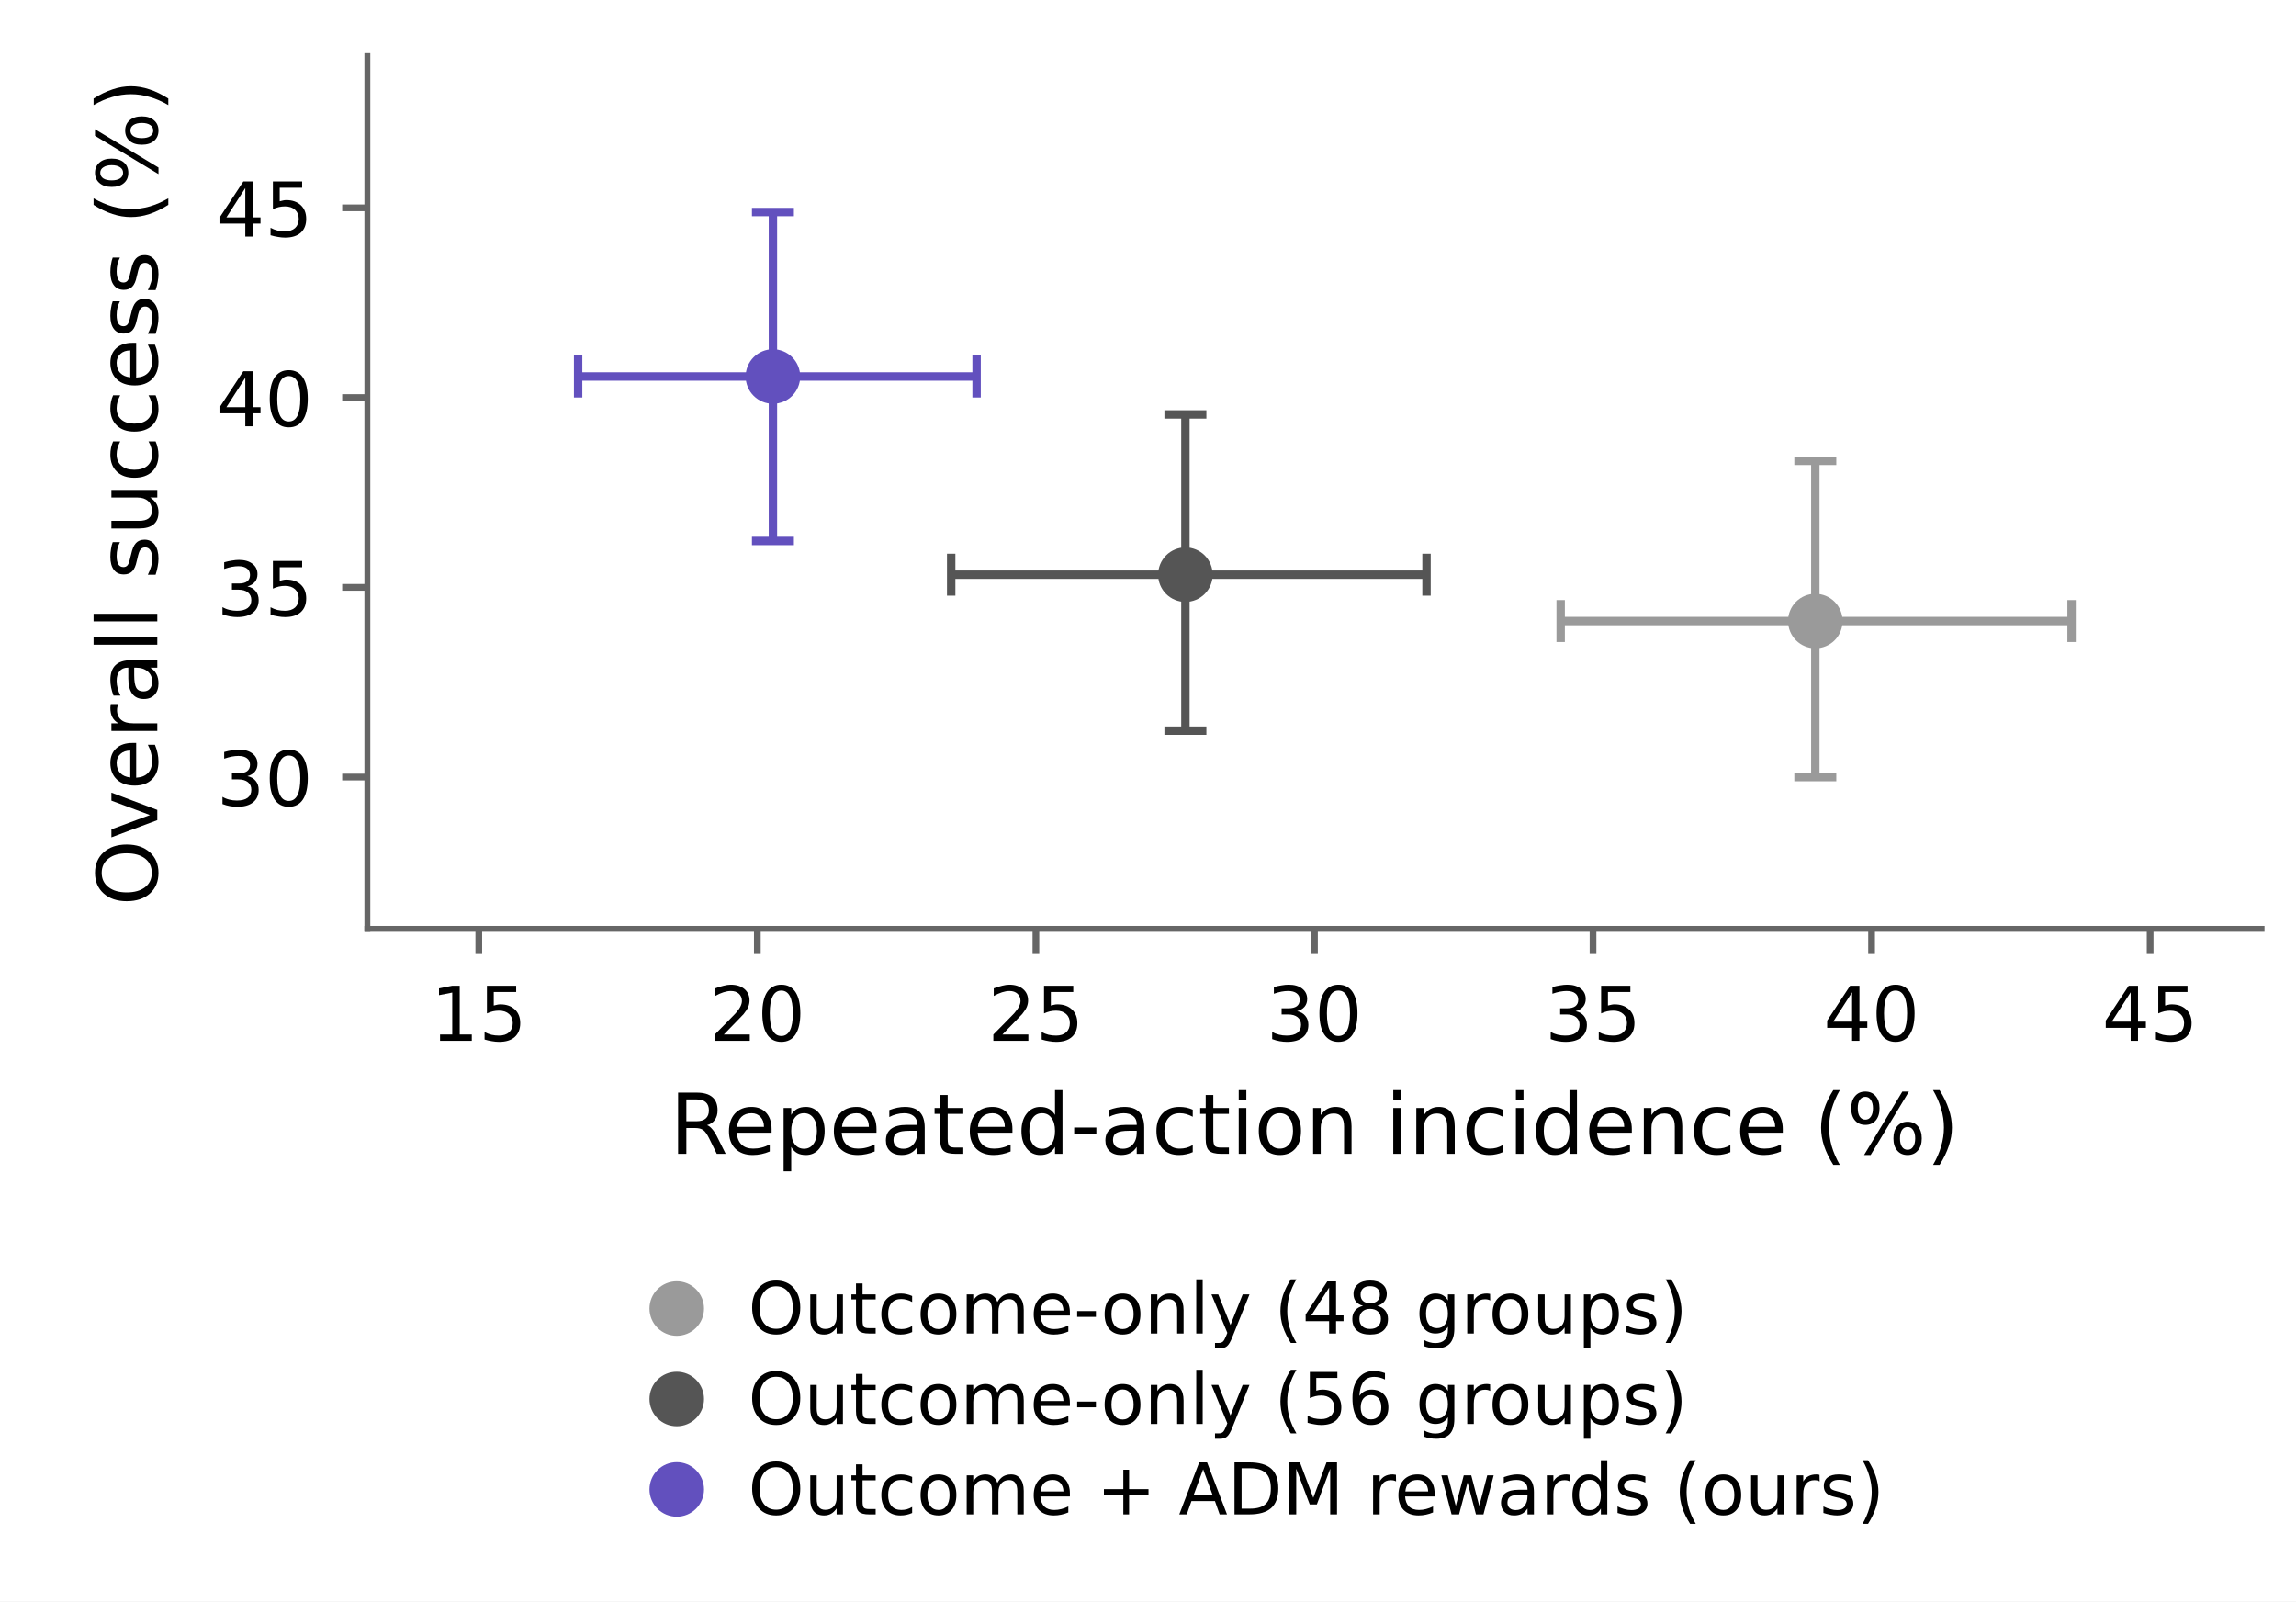
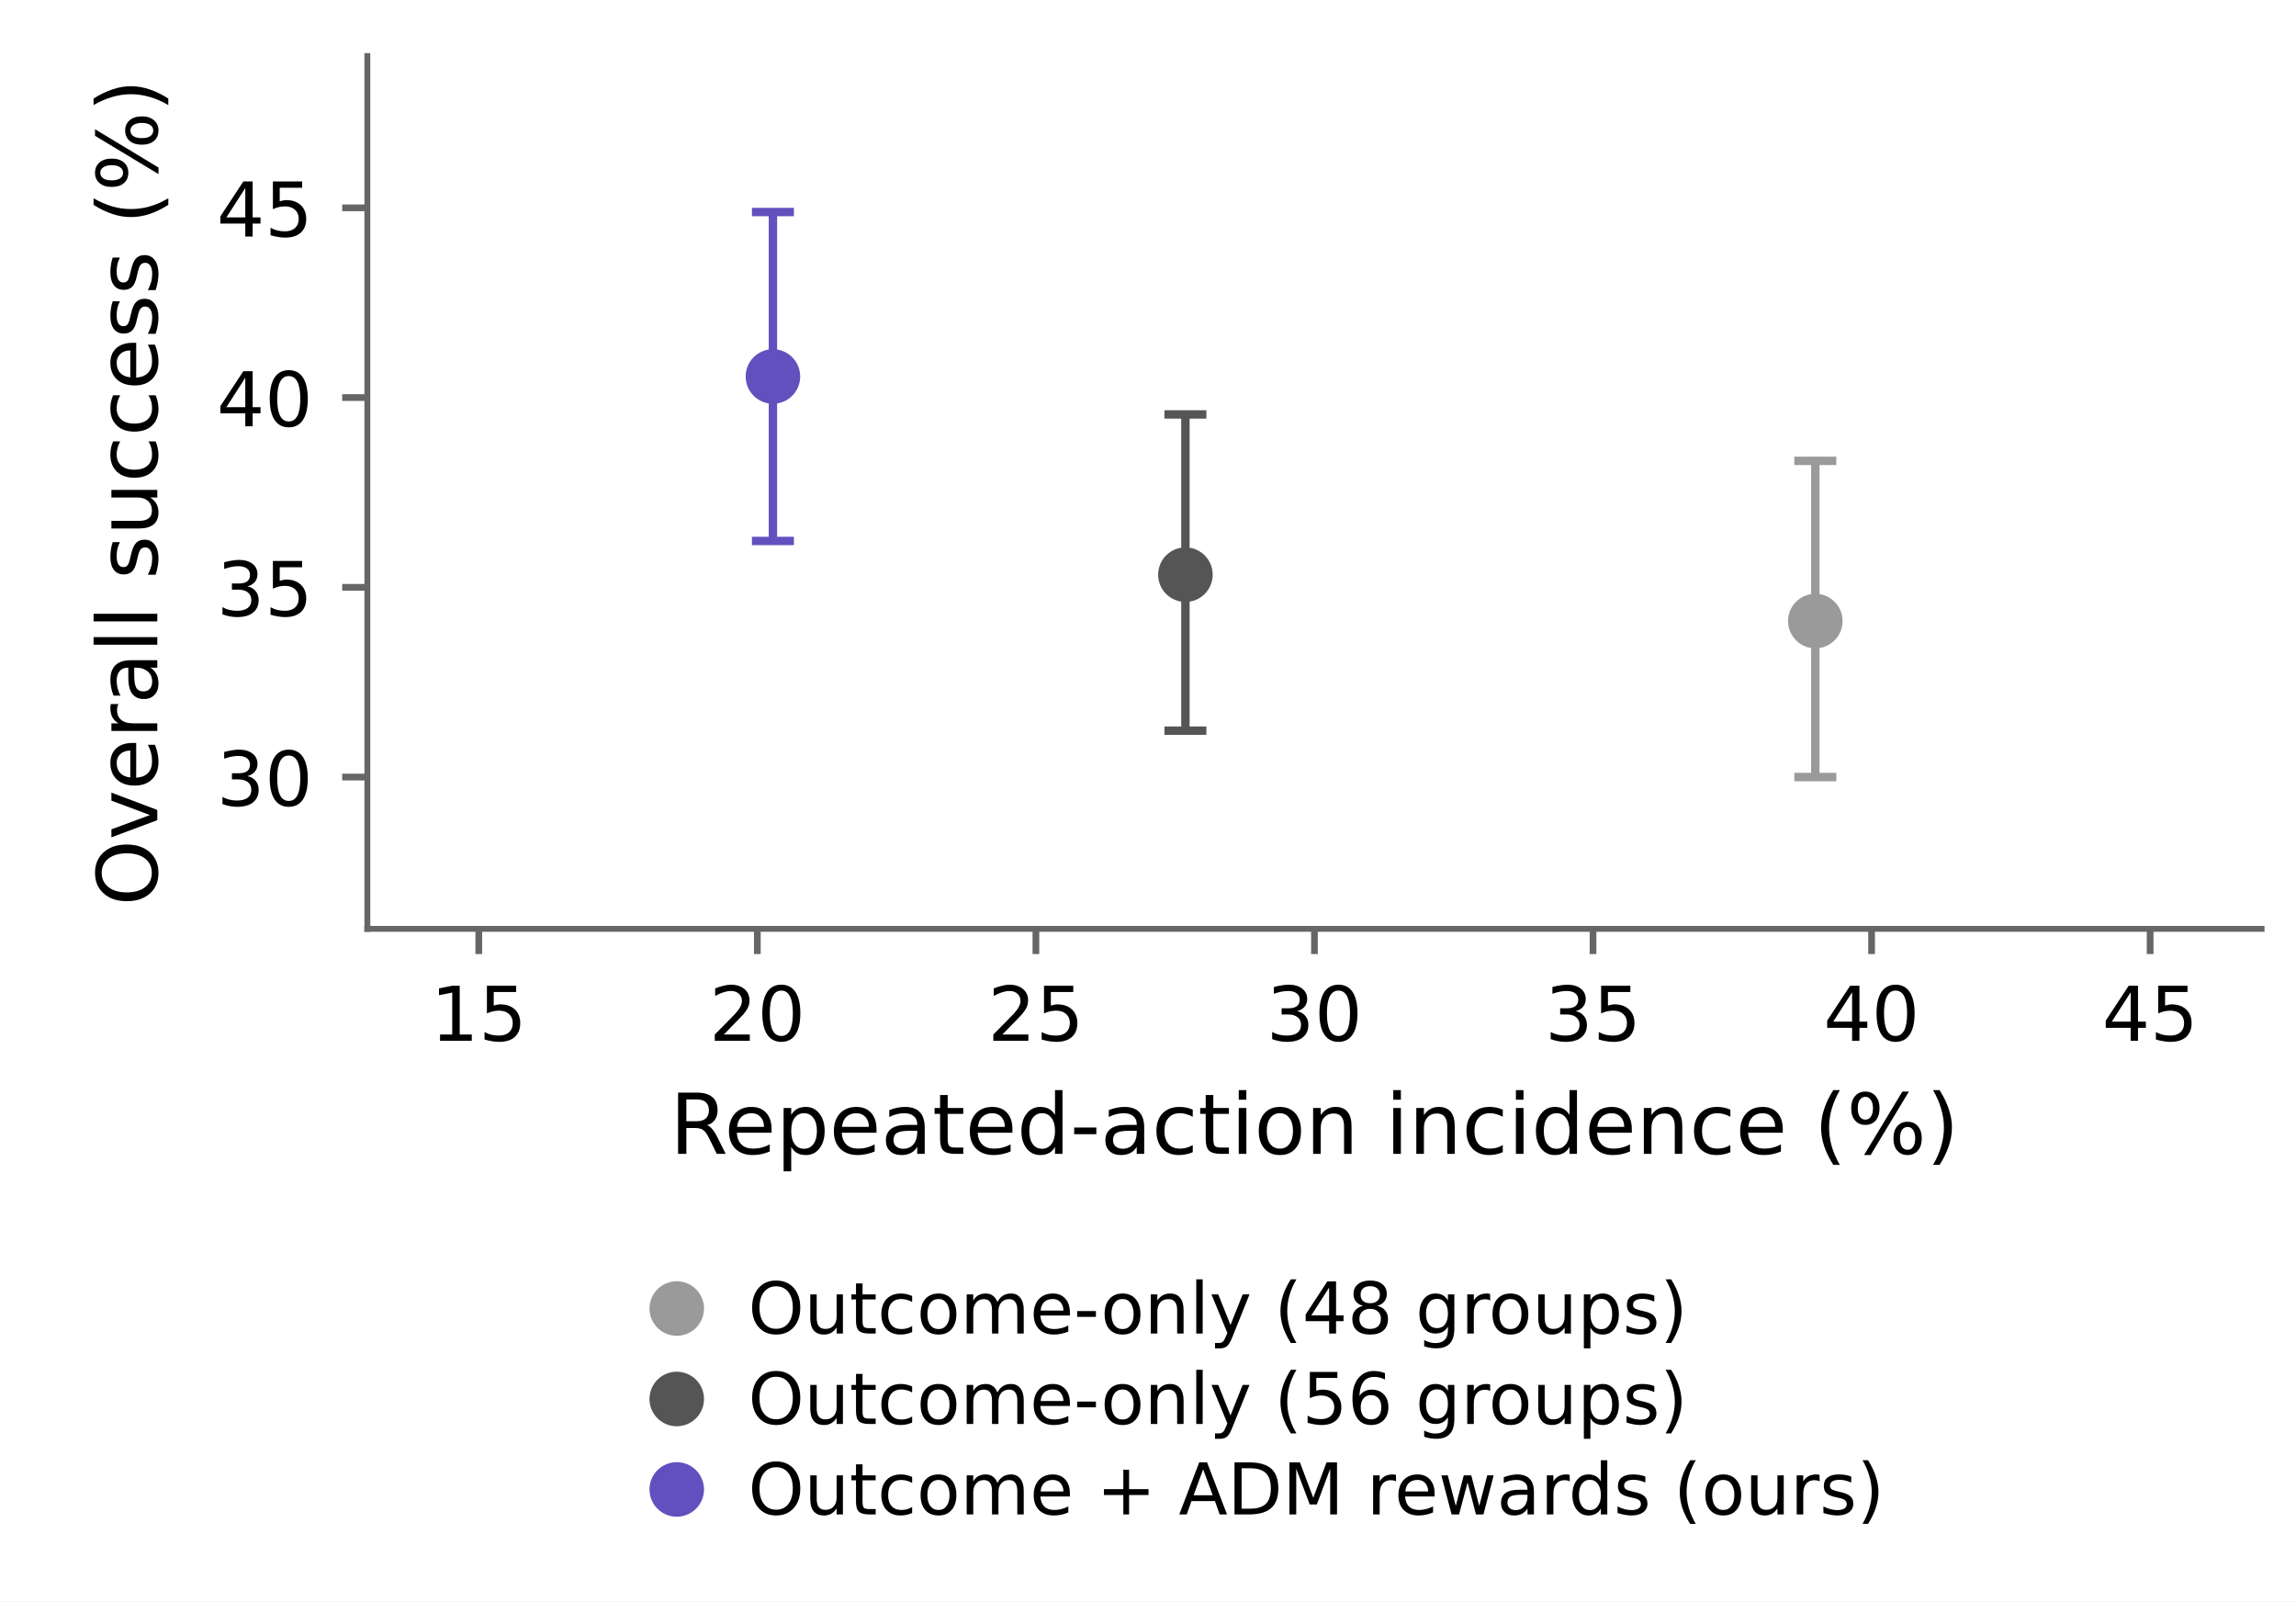
<svg xmlns="http://www.w3.org/2000/svg" xmlns:xlink="http://www.w3.org/1999/xlink" width="273.6pt" height="190.8pt" viewBox="0 0 273.6 190.8" version="1.1">
  <defs>
    <style type="text/css">*{stroke-linejoin: round; stroke-linecap: butt}</style>
  </defs>
  <g id="figure_1">
    <g id="patch_1">
      <path d="M 0 190.8 L 273.6 190.8 L 273.6 0 L 0 0 z " style="fill: #ffffff" />
    </g>
    <g id="axes_1">
      <g id="patch_2">
        <path d="M 43.776 110.664 L 269.496 110.664 L 269.496 6.678 L 43.776 6.678 z " style="fill: #ffffff" />
      </g>
      <g id="matplotlib.axis_1">
        <g id="xtick_1">
          <g id="line2d_1">
            <defs>
              <path id="mea8dc1c80c" d="M 0 0 L 0 3 " style="stroke: #666666; stroke-width: 0.8" />
            </defs>
            <g>
              <use xlink:href="#mea8dc1c80c" x="57.054" y="110.664" style="fill: #666666; stroke: #666666; stroke-width: 0.8" />
            </g>
          </g>
          <g id="text_1">
            <text style="font: 9px 'DejaVu Sans'; text-anchor: middle" x="57.054" y="124.003" transform="rotate(-0 57.05365 124.0026)">15</text>
          </g>
        </g>
        <g id="xtick_2">
          <g id="line2d_2">
            <g>
              <use xlink:href="#mea8dc1c80c" x="90.248" y="110.664" style="fill: #666666; stroke: #666666; stroke-width: 0.8" />
            </g>
          </g>
          <g id="text_2">
            <text style="font: 9px 'DejaVu Sans'; text-anchor: middle" x="90.248" y="124.003" transform="rotate(-0 90.24777 124.0026)">20</text>
          </g>
        </g>
        <g id="xtick_3">
          <g id="line2d_3">
            <g>
              <use xlink:href="#mea8dc1c80c" x="123.442" y="110.664" style="fill: #666666; stroke: #666666; stroke-width: 0.8" />
            </g>
          </g>
          <g id="text_3">
            <text style="font: 9px 'DejaVu Sans'; text-anchor: middle" x="123.442" y="124.003" transform="rotate(-0 123.4419 124.0026)">25</text>
          </g>
        </g>
        <g id="xtick_4">
          <g id="line2d_4">
            <g>
              <use xlink:href="#mea8dc1c80c" x="156.636" y="110.664" style="fill: #666666; stroke: #666666; stroke-width: 0.8" />
            </g>
          </g>
          <g id="text_4">
            <text style="font: 9px 'DejaVu Sans'; text-anchor: middle" x="156.636" y="124.003" transform="rotate(-0 156.636 124.0026)">30</text>
          </g>
        </g>
        <g id="xtick_5">
          <g id="line2d_5">
            <g>
              <use xlink:href="#mea8dc1c80c" x="189.83" y="110.664" style="fill: #666666; stroke: #666666; stroke-width: 0.8" />
            </g>
          </g>
          <g id="text_5">
            <text style="font: 9px 'DejaVu Sans'; text-anchor: middle" x="189.83" y="124.003" transform="rotate(-0 189.8301 124.0026)">35</text>
          </g>
        </g>
        <g id="xtick_6">
          <g id="line2d_6">
            <g>
              <use xlink:href="#mea8dc1c80c" x="223.024" y="110.664" style="fill: #666666; stroke: #666666; stroke-width: 0.8" />
            </g>
          </g>
          <g id="text_6">
            <text style="font: 9px 'DejaVu Sans'; text-anchor: middle" x="223.024" y="124.003" transform="rotate(-0 223.0242 124.0026)">40</text>
          </g>
        </g>
        <g id="xtick_7">
          <g id="line2d_7">
            <g>
              <use xlink:href="#mea8dc1c80c" x="256.218" y="110.664" style="fill: #666666; stroke: #666666; stroke-width: 0.8" />
            </g>
          </g>
          <g id="text_7">
            <text style="font: 9px 'DejaVu Sans'; text-anchor: middle" x="256.218" y="124.003" transform="rotate(-0 256.2184 124.0026)">45</text>
          </g>
        </g>
        <g id="text_8">
          <text style="font: 10px 'DejaVu Sans'; text-anchor: middle" x="156.636" y="137.473" transform="rotate(-0 156.636 137.4727)">Repeated-action incidence (%)</text>
        </g>
      </g>
      <g id="matplotlib.axis_2">
        <g id="ytick_1">
          <g id="line2d_8">
            <defs>
              <path id="m924019ac49" d="M 0 0 L -3 0 " style="stroke: #666666; stroke-width: 0.8" />
            </defs>
            <g>
              <use xlink:href="#m924019ac49" x="43.776" y="92.579" style="fill: #666666; stroke: #666666; stroke-width: 0.8" />
            </g>
          </g>
          <g id="text_9">
            <text style="font: 9px 'DejaVu Sans'; text-anchor: end" x="37.276" y="95.999" transform="rotate(-0 37.276 95.99877)">30</text>
          </g>
        </g>
        <g id="ytick_2">
          <g id="line2d_9">
            <g>
              <use xlink:href="#m924019ac49" x="43.776" y="69.974" style="fill: #666666; stroke: #666666; stroke-width: 0.8" />
            </g>
          </g>
          <g id="text_10">
            <text style="font: 9px 'DejaVu Sans'; text-anchor: end" x="37.276" y="73.393" transform="rotate(-0 37.276 73.39312)">35</text>
          </g>
        </g>
        <g id="ytick_3">
          <g id="line2d_10">
            <g>
              <use xlink:href="#m924019ac49" x="43.776" y="47.368" style="fill: #666666; stroke: #666666; stroke-width: 0.8" />
            </g>
          </g>
          <g id="text_11">
            <text style="font: 9px 'DejaVu Sans'; text-anchor: end" x="37.276" y="50.787" transform="rotate(-0 37.276 50.78747)">40</text>
          </g>
        </g>
        <g id="ytick_4">
          <g id="line2d_11">
            <g>
              <use xlink:href="#m924019ac49" x="43.776" y="24.763" style="fill: #666666; stroke: #666666; stroke-width: 0.8" />
            </g>
          </g>
          <g id="text_12">
            <text style="font: 9px 'DejaVu Sans'; text-anchor: end" x="37.276" y="28.182" transform="rotate(-0 37.276 28.18182)">45</text>
          </g>
        </g>
        <g id="text_13">
          <text style="font: 10px 'DejaVu Sans'; text-anchor: middle" x="18.744" y="58.671" transform="rotate(-90 18.74381 58.671)">Overall success (%)</text>
        </g>
      </g>
      <g id="patch_3">
        <path d="M 43.776 110.664 L 43.776 6.678 " style="fill: none; stroke: #666666; stroke-width: 0.7; stroke-linejoin: miter; stroke-linecap: square" />
      </g>
      <g id="patch_4">
        <path d="M 43.776 110.664 L 269.496 110.664 " style="fill: none; stroke: #666666; stroke-width: 0.7; stroke-linejoin: miter; stroke-linecap: square" />
      </g>
      <g id="LineCollection_1">
-         <path d="M 185.975 73.993 L 246.856 73.993 " clip-path="url(#p18ec79b806)" style="fill: none; stroke: #9a9a9a" />
+         <path d="M 216.32 92.579 L 216.32 54.903 " clip-path="url(#p18ec79b806)" style="fill: none; stroke: #9a9a9a" />
+       </g>
+       <g id="line2d_12">
+         <defs>
+           <path id="m65006d20dc" d="M 2.5 0 L -2.5 -0 " style="stroke: #9a9a9a" />
+         </defs>
+         <g clip-path="url(#p18ec79b806)">
+           <use xlink:href="#m65006d20dc" x="216.32" y="92.579" style="fill: #9a9a9a; stroke: #9a9a9a" />
+         </g>
+       </g>
+       <g id="line2d_13">
+         <g clip-path="url(#p18ec79b806)">
+           <use xlink:href="#m65006d20dc" x="216.32" y="54.903" style="fill: #9a9a9a; stroke: #9a9a9a" />
+         </g>
      </g>
      <g id="LineCollection_2">
-         <path d="M 216.32 92.579 L 216.32 54.903 " clip-path="url(#p18ec79b806)" style="fill: none; stroke: #9a9a9a" />
-       </g>
-       <g id="line2d_12">
-         <defs>
-           <path id="m17a909257b" d="M 0 2.5 L 0 -2.5 " style="stroke: #9a9a9a" />
-         </defs>
-         <g clip-path="url(#p18ec79b806)">
-           <use xlink:href="#m17a909257b" x="185.975" y="73.993" style="fill: #9a9a9a; stroke: #9a9a9a" />
-         </g>
-       </g>
-       <g id="line2d_13">
-         <g clip-path="url(#p18ec79b806)">
-           <use xlink:href="#m17a909257b" x="246.856" y="73.993" style="fill: #9a9a9a; stroke: #9a9a9a" />
-         </g>
+         <path d="M 141.258 87.054 L 141.258 49.378 " clip-path="url(#p18ec79b806)" style="fill: none; stroke: #555555" />
      </g>
      <g id="line2d_14">
        <defs>
-           <path id="m65006d20dc" d="M 2.5 0 L -2.5 -0 " style="stroke: #9a9a9a" />
-         </defs>
-         <g clip-path="url(#p18ec79b806)">
-           <use xlink:href="#m65006d20dc" x="216.32" y="92.579" style="fill: #9a9a9a; stroke: #9a9a9a" />
+           <path id="mc4e4d498d0" d="M 2.5 0 L -2.5 -0 " style="stroke: #555555" />
+         </defs>
+         <g clip-path="url(#p18ec79b806)">
+           <use xlink:href="#mc4e4d498d0" x="141.258" y="87.054" style="fill: #555555; stroke: #555555" />
        </g>
      </g>
      <g id="line2d_15">
        <g clip-path="url(#p18ec79b806)">
-           <use xlink:href="#m65006d20dc" x="216.32" y="54.903" style="fill: #9a9a9a; stroke: #9a9a9a" />
+           <use xlink:href="#mc4e4d498d0" x="141.258" y="49.378" style="fill: #555555; stroke: #555555" />
+         </g>
+       </g>
+       <g id="line2d_16">
+         <defs>
+           <path id="m58a855c464" d="M 0 2.75 C 0.729 2.75 1.429 2.46 1.945 1.945 C 2.46 1.429 2.75 0.729 2.75 0 C 2.75 -0.729 2.46 -1.429 1.945 -1.945 C 1.429 -2.46 0.729 -2.75 0 -2.75 C -0.729 -2.75 -1.429 -2.46 -1.945 -1.945 C -2.46 -1.429 -2.75 -0.729 -2.75 0 C -2.75 0.729 -2.46 1.429 -1.945 1.945 C -1.429 2.46 -0.729 2.75 0 2.75 z " style="stroke: #9a9a9a" />
+         </defs>
+         <g clip-path="url(#p18ec79b806)">
+           <use xlink:href="#m58a855c464" x="216.32" y="73.993" style="fill: #9a9a9a; stroke: #9a9a9a" />
+         </g>
+       </g>
+       <g id="line2d_17">
+         <defs>
+           <path id="m296c6af38a" d="M 0 2.75 C 0.729 2.75 1.429 2.46 1.945 1.945 C 2.46 1.429 2.75 0.729 2.75 0 C 2.75 -0.729 2.46 -1.429 1.945 -1.945 C 1.429 -2.46 0.729 -2.75 0 -2.75 C -0.729 -2.75 -1.429 -2.46 -1.945 -1.945 C -2.46 -1.429 -2.75 -0.729 -2.75 0 C -2.75 0.729 -2.46 1.429 -1.945 1.945 C -1.429 2.46 -0.729 2.75 0 2.75 z " style="stroke: #555555" />
+         </defs>
+         <g clip-path="url(#p18ec79b806)">
+           <use xlink:href="#m296c6af38a" x="141.258" y="68.467" style="fill: #555555; stroke: #555555" />
        </g>
      </g>
      <g id="LineCollection_3">
-         <path d="M 113.347 68.467 L 169.99 68.467 " clip-path="url(#p18ec79b806)" style="fill: none; stroke: #555555" />
-       </g>
-       <g id="LineCollection_4">
-         <path d="M 141.258 87.054 L 141.258 49.378 " clip-path="url(#p18ec79b806)" style="fill: none; stroke: #555555" />
-       </g>
-       <g id="line2d_16">
-         <defs>
-           <path id="m44c2ec8dfd" d="M 0 2.5 L 0 -2.5 " style="stroke: #555555" />
-         </defs>
-         <g clip-path="url(#p18ec79b806)">
-           <use xlink:href="#m44c2ec8dfd" x="113.347" y="68.467" style="fill: #555555; stroke: #555555" />
-         </g>
-       </g>
-       <g id="line2d_17">
-         <g clip-path="url(#p18ec79b806)">
-           <use xlink:href="#m44c2ec8dfd" x="169.99" y="68.467" style="fill: #555555; stroke: #555555" />
-         </g>
+         <path d="M 92.105 64.448 L 92.105 25.265 " clip-path="url(#p18ec79b806)" style="fill: none; stroke: #6250be" />
      </g>
      <g id="line2d_18">
        <defs>
-           <path id="mc4e4d498d0" d="M 2.5 0 L -2.5 -0 " style="stroke: #555555" />
-         </defs>
-         <g clip-path="url(#p18ec79b806)">
-           <use xlink:href="#mc4e4d498d0" x="141.258" y="87.054" style="fill: #555555; stroke: #555555" />
+           <path id="m59eadf33b0" d="M 2.5 0 L -2.5 -0 " style="stroke: #6250be" />
+         </defs>
+         <g clip-path="url(#p18ec79b806)">
+           <use xlink:href="#m59eadf33b0" x="92.105" y="64.448" style="fill: #6250be; stroke: #6250be" />
        </g>
      </g>
      <g id="line2d_19">
        <g clip-path="url(#p18ec79b806)">
-           <use xlink:href="#mc4e4d498d0" x="141.258" y="49.378" style="fill: #555555; stroke: #555555" />
+           <use xlink:href="#m59eadf33b0" x="92.105" y="25.265" style="fill: #6250be; stroke: #6250be" />
        </g>
      </g>
      <g id="line2d_20">
-         <defs>
-           <path id="m58a855c464" d="M 0 2.75 C 0.729 2.75 1.429 2.46 1.945 1.945 C 2.46 1.429 2.75 0.729 2.75 0 C 2.75 -0.729 2.46 -1.429 1.945 -1.945 C 1.429 -2.46 0.729 -2.75 0 -2.75 C -0.729 -2.75 -1.429 -2.46 -1.945 -1.945 C -2.46 -1.429 -2.75 -0.729 -2.75 0 C -2.75 0.729 -2.46 1.429 -1.945 1.945 C -1.429 2.46 -0.729 2.75 0 2.75 z " style="stroke: #9a9a9a" />
-         </defs>
-         <g clip-path="url(#p18ec79b806)">
-           <use xlink:href="#m58a855c464" x="216.32" y="73.993" style="fill: #9a9a9a; stroke: #9a9a9a" />
-         </g>
-       </g>
-       <g id="line2d_21">
-         <defs>
-           <path id="m296c6af38a" d="M 0 2.75 C 0.729 2.75 1.429 2.46 1.945 1.945 C 2.46 1.429 2.75 0.729 2.75 0 C 2.75 -0.729 2.46 -1.429 1.945 -1.945 C 1.429 -2.46 0.729 -2.75 0 -2.75 C -0.729 -2.75 -1.429 -2.46 -1.945 -1.945 C -2.46 -1.429 -2.75 -0.729 -2.75 0 C -2.75 0.729 -2.46 1.429 -1.945 1.945 C -1.429 2.46 -0.729 2.75 0 2.75 z " style="stroke: #555555" />
-         </defs>
-         <g clip-path="url(#p18ec79b806)">
-           <use xlink:href="#m296c6af38a" x="141.258" y="68.467" style="fill: #555555; stroke: #555555" />
-         </g>
-       </g>
-       <g id="LineCollection_5">
-         <path d="M 68.892 44.856 L 116.374 44.856 " clip-path="url(#p18ec79b806)" style="fill: none; stroke: #6250be" />
-       </g>
-       <g id="LineCollection_6">
-         <path d="M 92.105 64.448 L 92.105 25.265 " clip-path="url(#p18ec79b806)" style="fill: none; stroke: #6250be" />
-       </g>
-       <g id="line2d_22">
-         <defs>
-           <path id="m2fb9697a63" d="M 0 2.5 L 0 -2.5 " style="stroke: #6250be" />
-         </defs>
-         <g clip-path="url(#p18ec79b806)">
-           <use xlink:href="#m2fb9697a63" x="68.892" y="44.856" style="fill: #6250be; stroke: #6250be" />
-         </g>
-       </g>
-       <g id="line2d_23">
-         <g clip-path="url(#p18ec79b806)">
-           <use xlink:href="#m2fb9697a63" x="116.374" y="44.856" style="fill: #6250be; stroke: #6250be" />
-         </g>
-       </g>
-       <g id="line2d_24">
-         <defs>
-           <path id="m59eadf33b0" d="M 2.5 0 L -2.5 -0 " style="stroke: #6250be" />
-         </defs>
-         <g clip-path="url(#p18ec79b806)">
-           <use xlink:href="#m59eadf33b0" x="92.105" y="64.448" style="fill: #6250be; stroke: #6250be" />
-         </g>
-       </g>
-       <g id="line2d_25">
-         <g clip-path="url(#p18ec79b806)">
-           <use xlink:href="#m59eadf33b0" x="92.105" y="25.265" style="fill: #6250be; stroke: #6250be" />
-         </g>
-       </g>
-       <g id="line2d_26">
        <defs>
          <path id="mb45234f710" d="M 0 2.75 C 0.729 2.75 1.429 2.46 1.945 1.945 C 2.46 1.429 2.75 0.729 2.75 0 C 2.75 -0.729 2.46 -1.429 1.945 -1.945 C 1.429 -2.46 0.729 -2.75 0 -2.75 C -0.729 -2.75 -1.429 -2.46 -1.945 -1.945 C -2.46 -1.429 -2.75 -0.729 -2.75 0 C -2.75 0.729 -2.46 1.429 -1.945 1.945 C -1.429 2.46 -0.729 2.75 0 2.75 z " style="stroke: #6250be" />
        </defs>
        <g clip-path="url(#p18ec79b806)">
          <use xlink:href="#mb45234f710" x="92.105" y="44.856" style="fill: #6250be; stroke: #6250be" />
        </g>
      </g>
    </g>
    <g id="legend_1">
-       <g id="line2d_27">
+       <g id="line2d_21">
        <g>
          <use xlink:href="#m58a855c464" x="80.644" y="155.9" style="fill: #9a9a9a; stroke: #9a9a9a" />
        </g>
      </g>
      <g id="text_14">
        <text style="font: 8.5px 'DejaVu Sans'; text-anchor: start" x="89.144" y="158.875" transform="rotate(-0 89.14387 158.8755)">Outcome-only (48 groups)</text>
      </g>
-       <g id="line2d_28">
+       <g id="line2d_22">
        <g>
          <use xlink:href="#m296c6af38a" x="80.644" y="166.677" style="fill: #555555; stroke: #555555" />
        </g>
      </g>
      <g id="text_15">
        <text style="font: 8.5px 'DejaVu Sans'; text-anchor: start" x="89.144" y="169.652" transform="rotate(-0 89.14387 169.6519)">Outcome-only (56 groups)</text>
      </g>
-       <g id="line2d_29">
+       <g id="line2d_23">
        <g>
          <use xlink:href="#mb45234f710" x="80.644" y="177.453" style="fill: #6250be; stroke: #6250be" />
        </g>
      </g>
      <g id="text_16">
        <text style="font: 8.5px 'DejaVu Sans'; text-anchor: start" x="89.144" y="180.428" transform="rotate(-0 89.14387 180.4283)">Outcome + ADM rewards (ours)</text>
      </g>
    </g>
  </g>
  <defs>
    <clipPath id="p18ec79b806">
      <rect x="43.776" y="6.678" width="225.72" height="103.986" />
    </clipPath>
  </defs>
</svg>
